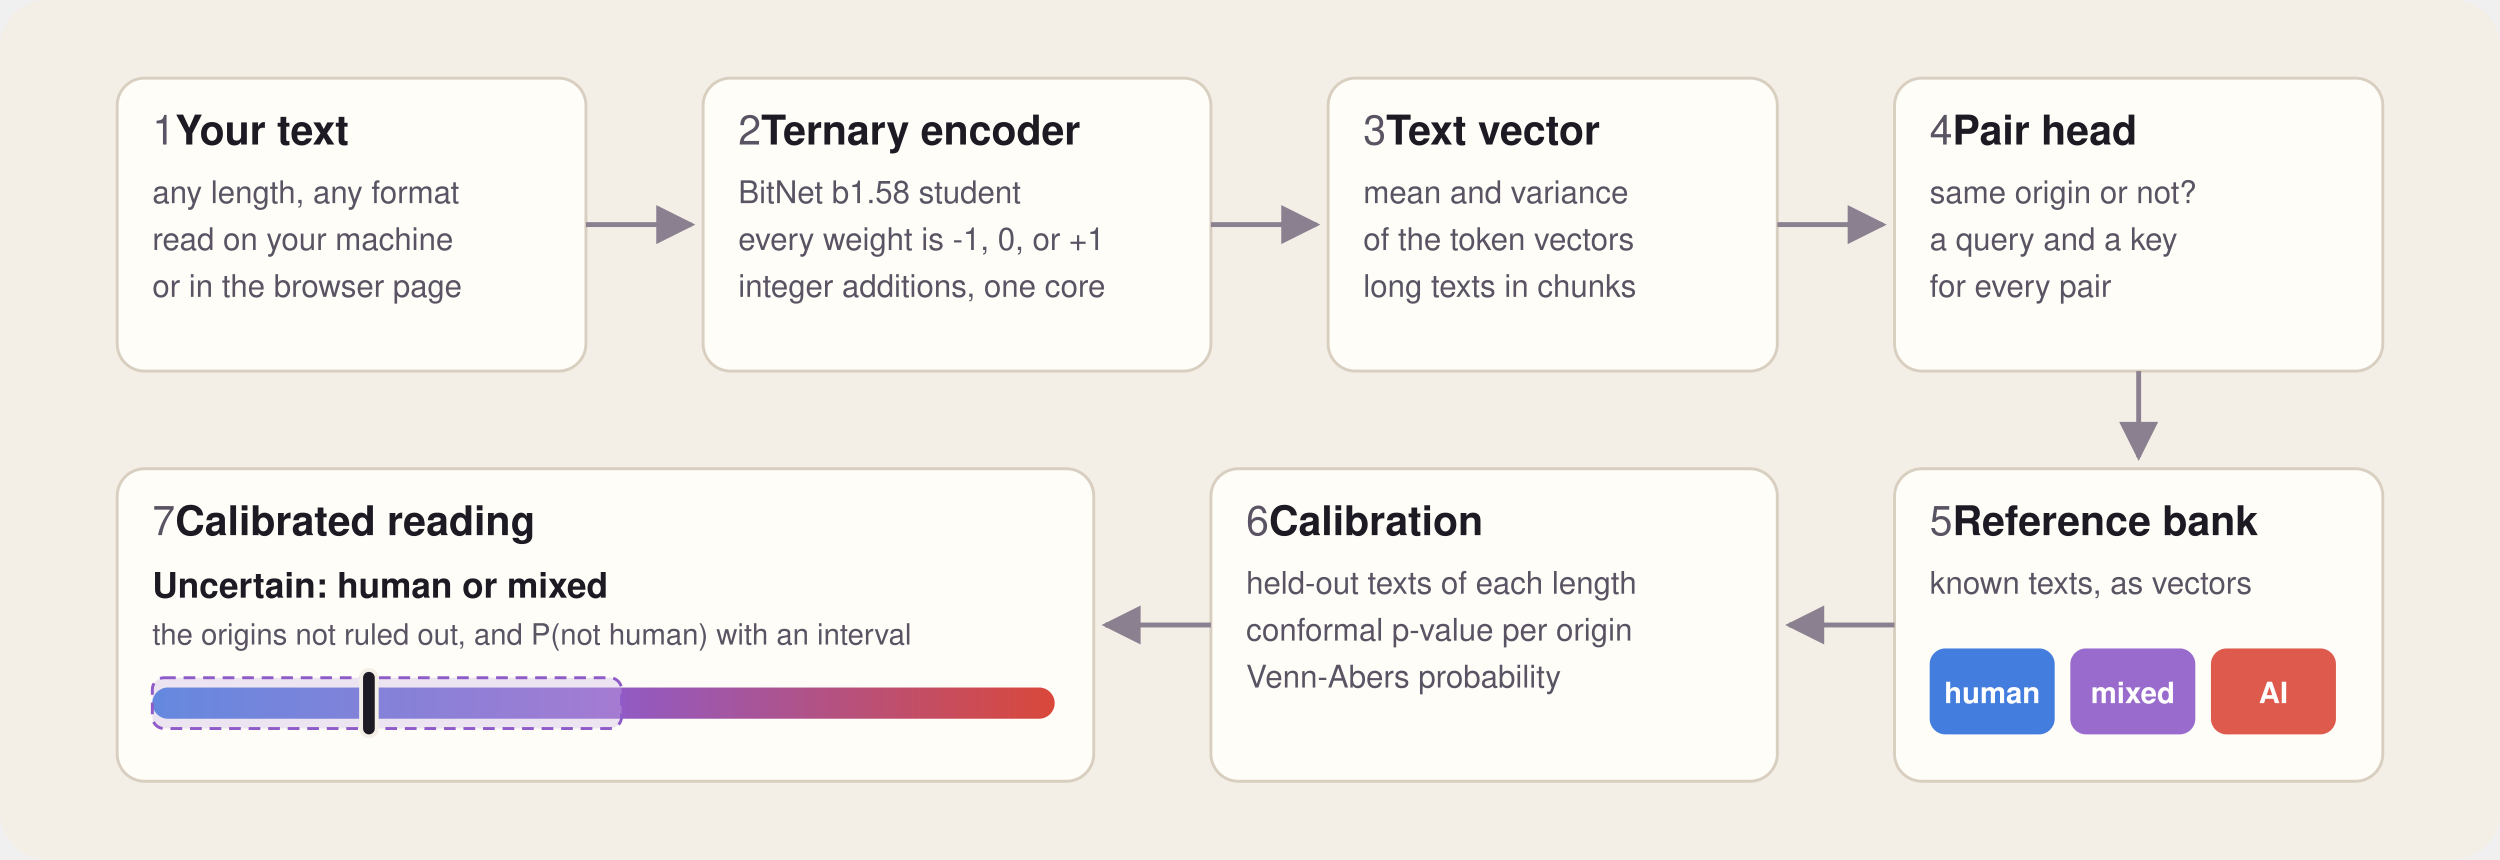
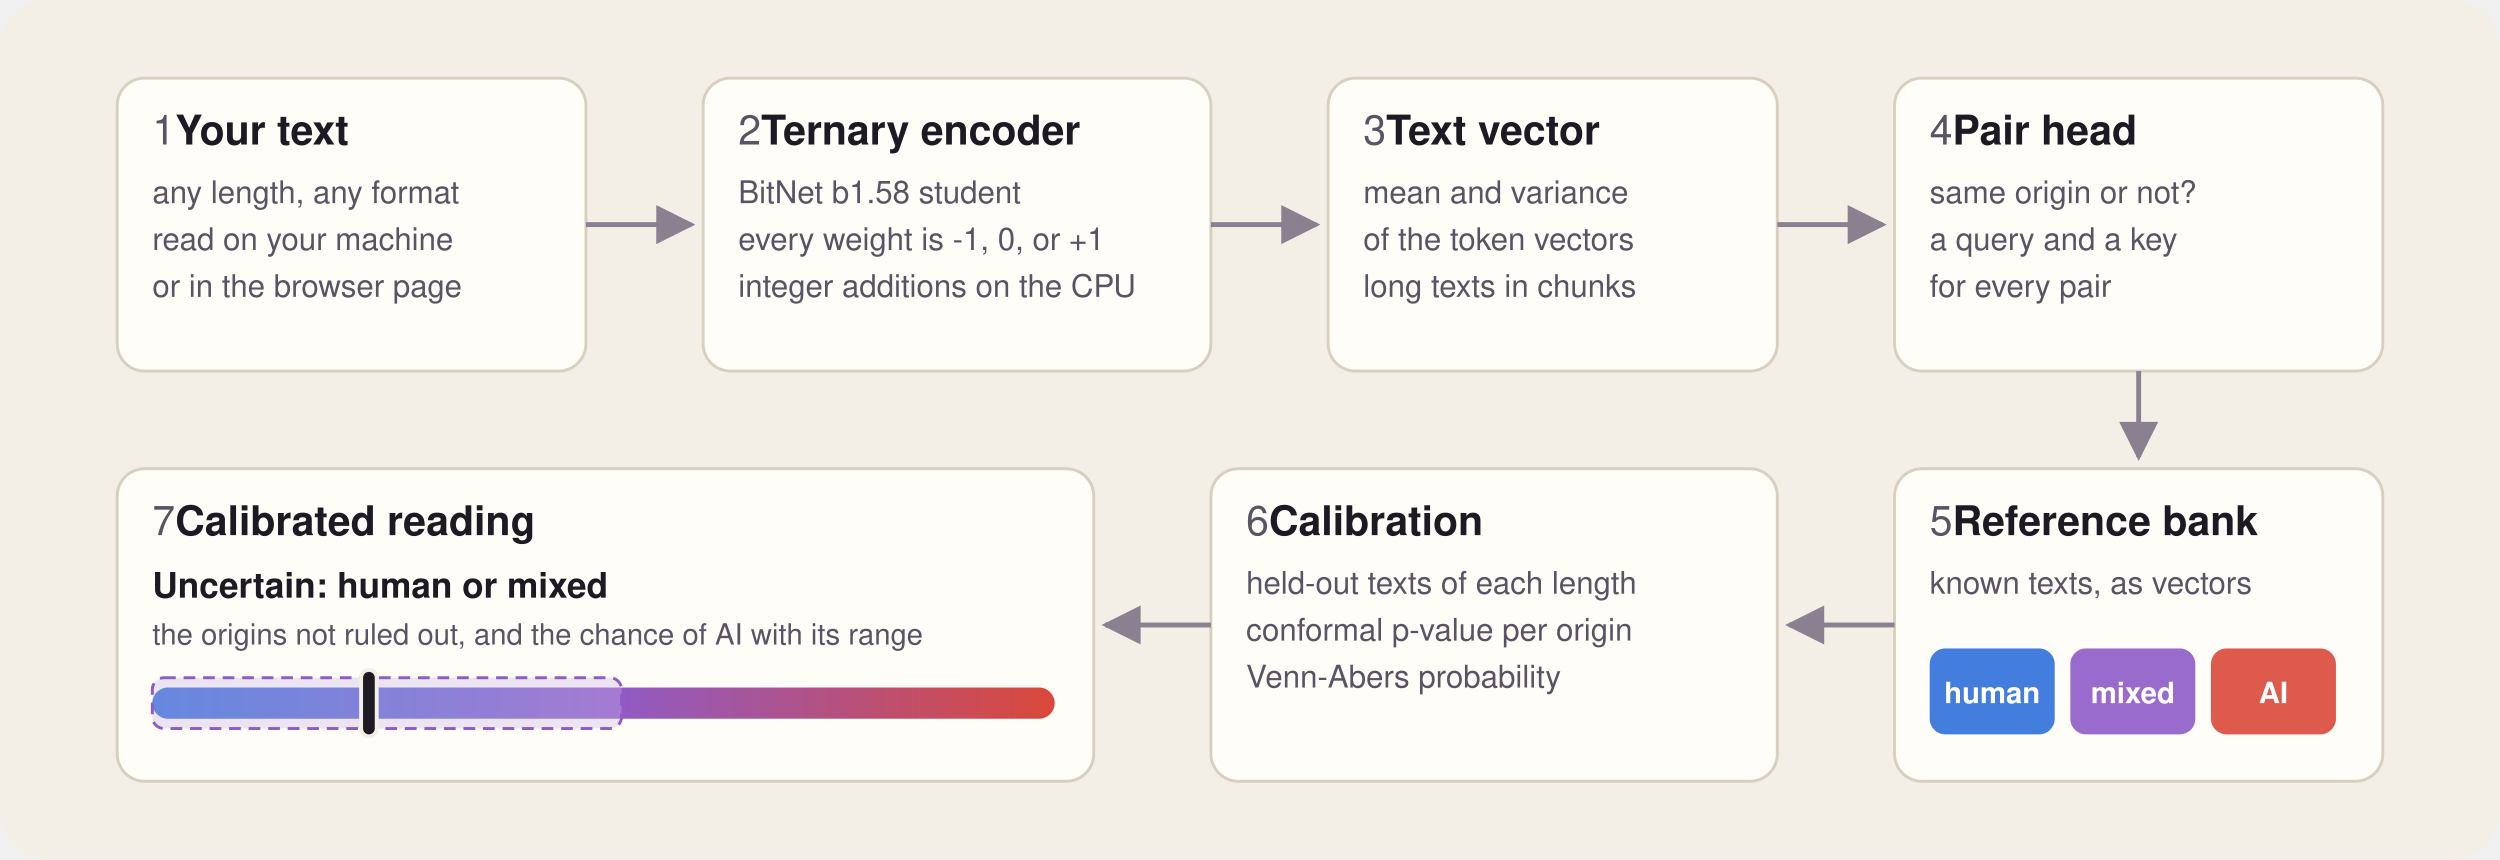
<svg xmlns="http://www.w3.org/2000/svg" viewBox="0 0 1280 440" width="1280" height="440" role="img">
  <defs>
    <linearGradient id="strip" x1="0" y1="0" x2="1" y2="0">
      <stop offset="0" stop-color="#2F6FDB" />
      <stop offset="0.5" stop-color="#8E5BC9" />
      <stop offset="1" stop-color="#D9483B" />
    </linearGradient>
    <marker id="arrow" viewBox="0 0 10 10" refX="9" refY="5" markerWidth="8" markerHeight="8" orient="auto-start-reverse">
      <path d="M0 0 L10 5 L0 10 z" fill="context-stroke" />
    </marker>
  </defs>
  <rect width="1280" height="440" rx="24" fill="#F4EFE6" />
  <rect x="60" y="40" width="240" height="150" rx="14" fill="#FFFDF8" stroke="#D8CFC0" stroke-width="1.5" />
  <text x="78" y="74" font-size="21" font-weight="600" fill="#1E1A24" font-family="'Segoe UI', 'Helvetica Neue', Helvetica, Arial, sans-serif">
    <tspan fill="#5A5363" font-weight="400">1  </tspan>Your text</text>
  <text x="78" y="104" font-size="16" fill="#5A5363" font-family="'Segoe UI', 'Helvetica Neue', Helvetica, Arial, sans-serif">any length, any format</text>
  <text x="78" y="128" font-size="16" fill="#5A5363" font-family="'Segoe UI', 'Helvetica Neue', Helvetica, Arial, sans-serif">read on your machine</text>
  <text x="78" y="152" font-size="16" fill="#5A5363" font-family="'Segoe UI', 'Helvetica Neue', Helvetica, Arial, sans-serif">or in the browser page</text>
  <rect x="360" y="40" width="260" height="150" rx="14" fill="#FFFDF8" stroke="#D8CFC0" stroke-width="1.5" />
  <text x="378" y="74" font-size="21" font-weight="600" fill="#1E1A24" font-family="'Segoe UI', 'Helvetica Neue', Helvetica, Arial, sans-serif">
    <tspan fill="#5A5363" font-weight="400">2  </tspan>Ternary encoder</text>
  <text x="378" y="104" font-size="16" fill="#5A5363" font-family="'Segoe UI', 'Helvetica Neue', Helvetica, Arial, sans-serif">BitNet b1.58 student</text>
  <text x="378" y="128" font-size="16" fill="#5A5363" font-family="'Segoe UI', 'Helvetica Neue', Helvetica, Arial, sans-serif">every weight is -1, 0, or +1</text>
-   <text x="378" y="152" font-size="16" fill="#5A5363" font-family="'Segoe UI', 'Helvetica Neue', Helvetica, Arial, sans-serif">integer additions, one core</text>
+   <text x="378" y="152" font-size="16" fill="#5A5363" font-family="'Segoe UI', 'Helvetica Neue', Helvetica, Arial, sans-serif">integer additions on the CPU</text>
  <rect x="680" y="40" width="230" height="150" rx="14" fill="#FFFDF8" stroke="#D8CFC0" stroke-width="1.5" />
  <text x="698" y="74" font-size="21" font-weight="600" fill="#1E1A24" font-family="'Segoe UI', 'Helvetica Neue', Helvetica, Arial, sans-serif">
    <tspan fill="#5A5363" font-weight="400">3  </tspan>Text vector</text>
  <text x="698" y="104" font-size="16" fill="#5A5363" font-family="'Segoe UI', 'Helvetica Neue', Helvetica, Arial, sans-serif">mean and variance</text>
  <text x="698" y="128" font-size="16" fill="#5A5363" font-family="'Segoe UI', 'Helvetica Neue', Helvetica, Arial, sans-serif">of the token vectors</text>
  <text x="698" y="152" font-size="16" fill="#5A5363" font-family="'Segoe UI', 'Helvetica Neue', Helvetica, Arial, sans-serif">long texts in chunks</text>
  <rect x="970" y="40" width="250" height="150" rx="14" fill="#FFFDF8" stroke="#D8CFC0" stroke-width="1.5" />
  <text x="988" y="74" font-size="21" font-weight="600" fill="#1E1A24" font-family="'Segoe UI', 'Helvetica Neue', Helvetica, Arial, sans-serif">
    <tspan fill="#5A5363" font-weight="400">4  </tspan>Pair head</text>
  <text x="988" y="104" font-size="16" fill="#5A5363" font-family="'Segoe UI', 'Helvetica Neue', Helvetica, Arial, sans-serif">same origin or not?</text>
  <text x="988" y="128" font-size="16" fill="#5A5363" font-family="'Segoe UI', 'Helvetica Neue', Helvetica, Arial, sans-serif">a query and a key</text>
  <text x="988" y="152" font-size="16" fill="#5A5363" font-family="'Segoe UI', 'Helvetica Neue', Helvetica, Arial, sans-serif">for every pair</text>
  <rect x="970" y="240" width="250" height="160" rx="14" fill="#FFFDF8" stroke="#D8CFC0" stroke-width="1.5" />
  <text x="988" y="274" font-size="21" font-weight="600" fill="#1E1A24" font-family="'Segoe UI', 'Helvetica Neue', Helvetica, Arial, sans-serif">
    <tspan fill="#5A5363" font-weight="400">5  </tspan>Reference bank</text>
  <text x="988" y="304" font-size="16" fill="#5A5363" font-family="'Segoe UI', 'Helvetica Neue', Helvetica, Arial, sans-serif">known texts, as vectors</text>
  <rect x="620" y="240" width="290" height="160" rx="14" fill="#FFFDF8" stroke="#D8CFC0" stroke-width="1.5" />
  <text x="638" y="274" font-size="21" font-weight="600" fill="#1E1A24" font-family="'Segoe UI', 'Helvetica Neue', Helvetica, Arial, sans-serif">
    <tspan fill="#5A5363" font-weight="400">6  </tspan>Calibration</text>
  <text x="638" y="304" font-size="16" fill="#5A5363" font-family="'Segoe UI', 'Helvetica Neue', Helvetica, Arial, sans-serif">held-out texts of each length</text>
  <text x="638" y="328" font-size="16" fill="#5A5363" font-family="'Segoe UI', 'Helvetica Neue', Helvetica, Arial, sans-serif">conformal p-value per origin</text>
  <text x="638" y="352" font-size="16" fill="#5A5363" font-family="'Segoe UI', 'Helvetica Neue', Helvetica, Arial, sans-serif">Venn-Abers probability</text>
  <rect x="60" y="240" width="500" height="160" rx="14" fill="#FFFDF8" stroke="#D8CFC0" stroke-width="1.5" />
  <text x="78" y="274" font-size="21" font-weight="600" fill="#1E1A24" font-family="'Segoe UI', 'Helvetica Neue', Helvetica, Arial, sans-serif">
    <tspan fill="#5A5363" font-weight="400">7  </tspan>Calibrated reading</text>
  <rect x="988" y="332" width="64" height="44" rx="8" fill="#2F6FDB" fill-opacity="0.9" />
  <text x="1020" y="360" font-size="15" fill="#FFFFFF" text-anchor="middle" font-weight="600" font-family="'Segoe UI', 'Helvetica Neue', Helvetica, Arial, sans-serif">human</text>
  <rect x="1060" y="332" width="64" height="44" rx="8" fill="#8E5BC9" fill-opacity="0.9" />
  <text x="1092" y="360" font-size="15" fill="#FFFFFF" text-anchor="middle" font-weight="600" font-family="'Segoe UI', 'Helvetica Neue', Helvetica, Arial, sans-serif">mixed</text>
  <rect x="1132" y="332" width="64" height="44" rx="8" fill="#D9483B" fill-opacity="0.9" />
  <text x="1164" y="360" font-size="15" fill="#FFFFFF" text-anchor="middle" font-weight="600" font-family="'Segoe UI', 'Helvetica Neue', Helvetica, Arial, sans-serif">AI</text>
  <text x="78" y="306" font-size="18" font-weight="600" fill="#1E1A24" font-family="'Segoe UI', 'Helvetica Neue', Helvetica, Arial, sans-serif">Uncertain: human or mixed</text>
-   <text x="78" y="330" font-size="15" fill="#5A5363" font-family="'Segoe UI', 'Helvetica Neue', Helvetica, Arial, sans-serif">the origins not ruled out, and P(not human) with an interval</text>
+   <text x="78" y="330" font-size="15" fill="#5A5363" font-family="'Segoe UI', 'Helvetica Neue', Helvetica, Arial, sans-serif">the origins not ruled out, and the chance of AI with its range</text>
  <rect x="78" y="352" width="462" height="16" rx="8.0" fill="url(#strip)" />
  <rect x="78.0" y="347" width="240.24" height="26" rx="6" fill="#C9B8E6" fill-opacity="0.35" stroke="#8E5BC9" stroke-width="1.5" stroke-dasharray="6 4" />
  <rect x="184.88" y="343" width="8" height="34" rx="4" fill="#1E1A24" stroke="#F4EFE6" stroke-width="2" />
  <path d="M300 115 L354 115" fill="none" stroke="#8A8090" stroke-width="2.5" marker-end="url(#arrow)" />
  <path d="M620 115 L674 115" fill="none" stroke="#8A8090" stroke-width="2.5" marker-end="url(#arrow)" />
  <path d="M910 115 L964 115" fill="none" stroke="#8A8090" stroke-width="2.5" marker-end="url(#arrow)" />
  <path d="M1095 190 L1095 234" fill="none" stroke="#8A8090" stroke-width="2.5" marker-end="url(#arrow)" />
  <path d="M970 320 L916 320" fill="none" stroke="#8A8090" stroke-width="2.5" marker-end="url(#arrow)" />
  <path d="M620 320 L566 320" fill="none" stroke="#8A8090" stroke-width="2.5" marker-end="url(#arrow)" />
</svg>
